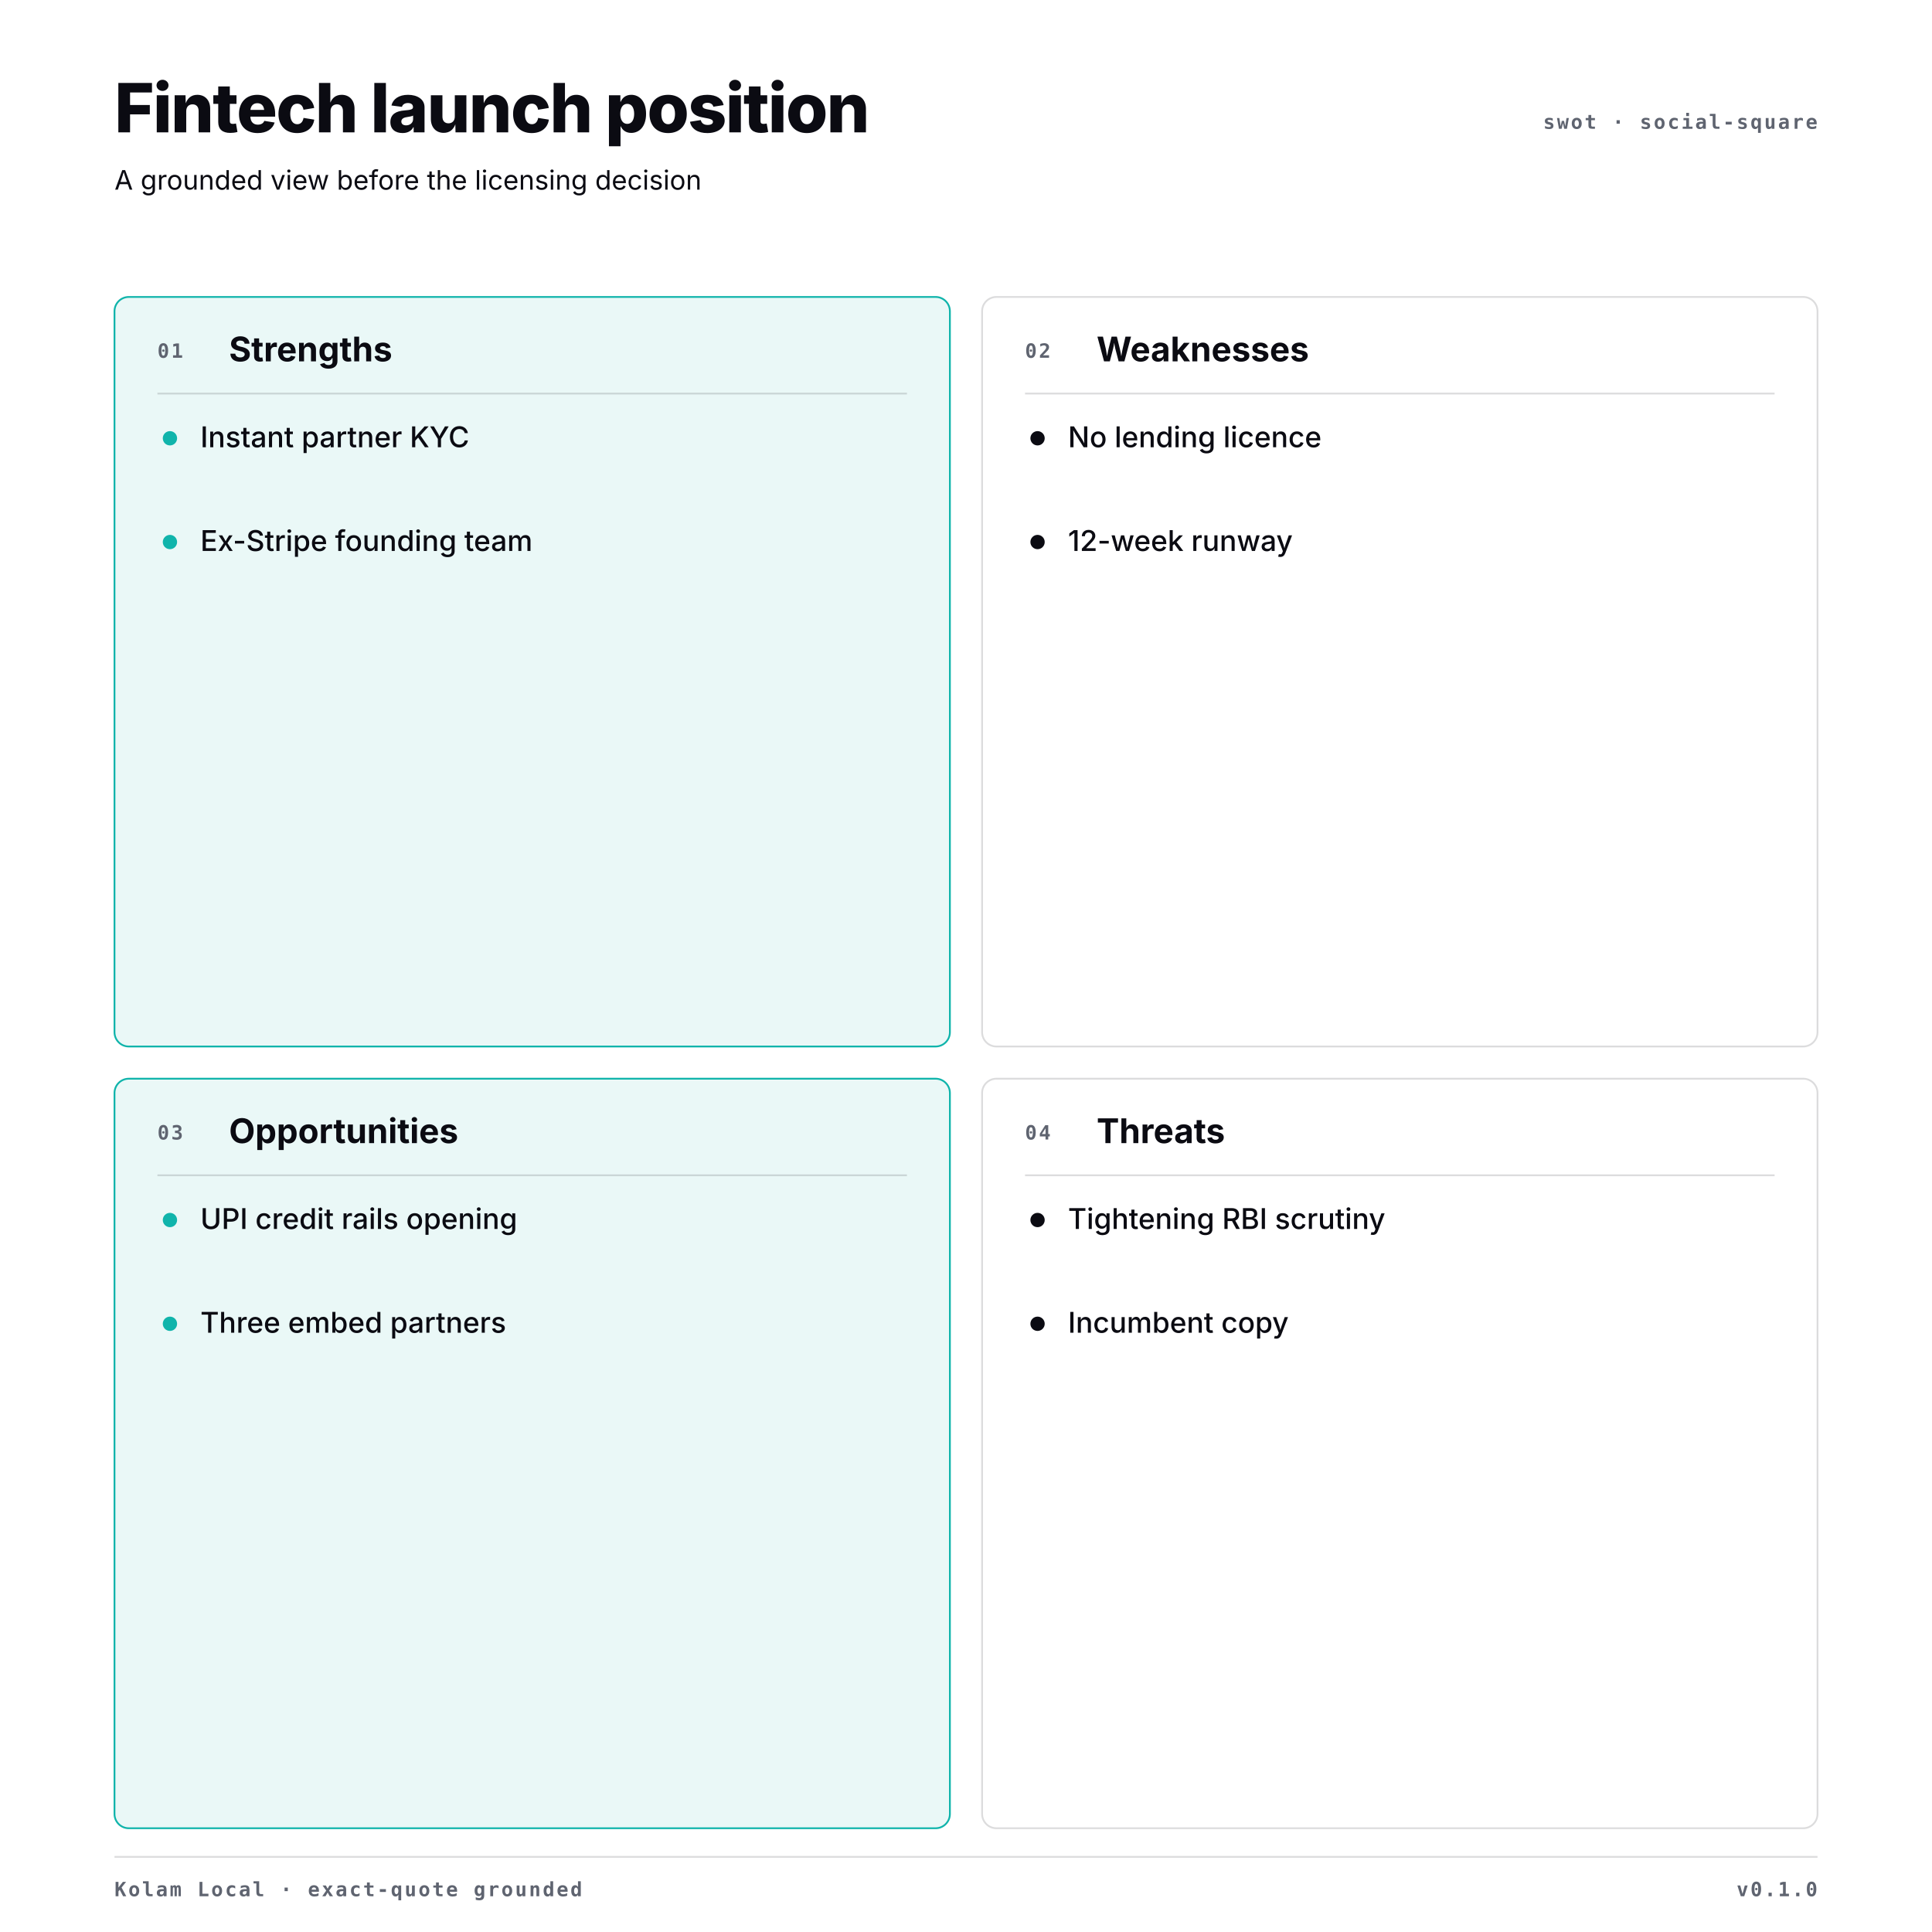
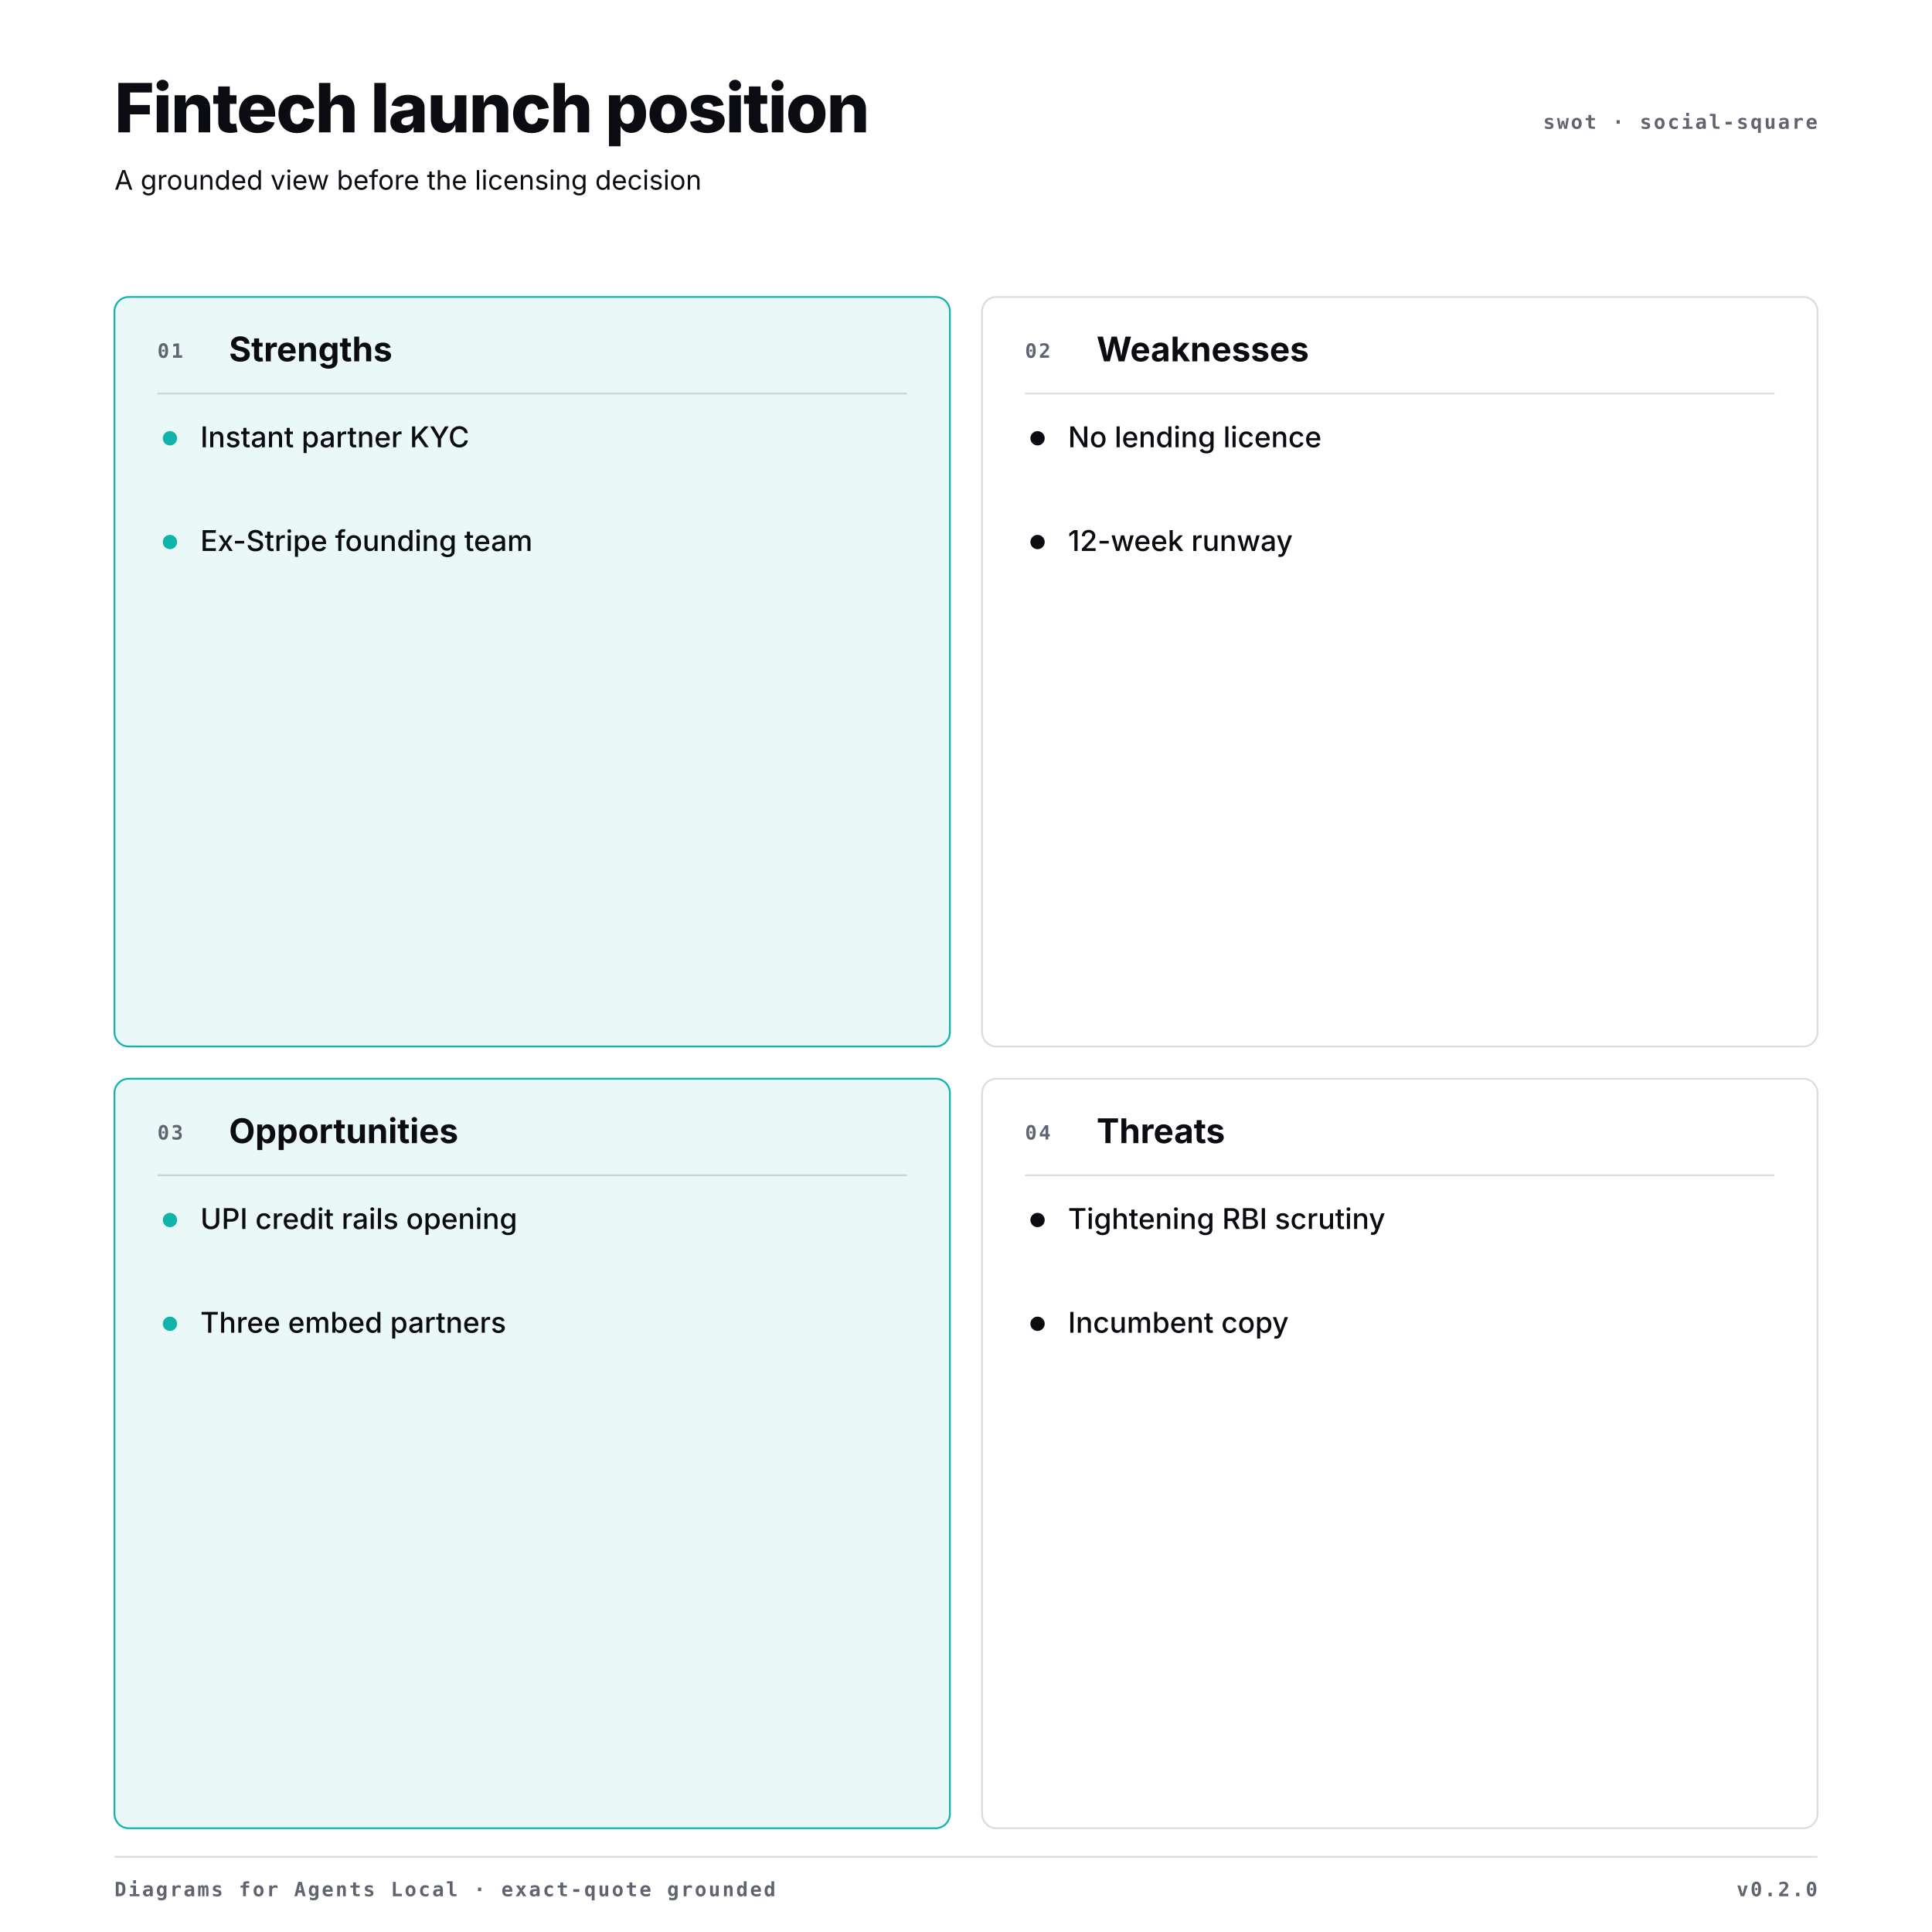
- <svg xmlns="http://www.w3.org/2000/svg" role="img" aria-labelledby="kolam-title kolam-desc" viewBox="0 0 1080 1080" width="1080" height="1080" data-kolam-family="swot">
+ <svg xmlns="http://www.w3.org/2000/svg" role="img" aria-labelledby="diagrams-for-agents-title diagrams-for-agents-desc" viewBox="0 0 1080 1080" width="1080" height="1080" data-diagrams-for-agents-family="swot">
  <style>
    :root{--paper:#ffffff;--paper-2:#ffffff;--ink:#0b0b12;--muted:#5f6470;--accent:#10b4ab;--accent-soft:#10b4ab16;--rule:#0b0b1224;--rule-strong:#0b0b1266}
    text{font-family:Inter, Arial, sans-serif;fill:#0b0b12}
    .eyebrow,.axis,.edge-label{font-family:ui-monospace,SFMono-Regular,Menlo,monospace;text-transform:uppercase;letter-spacing:.1em;fill:#5f6470}
    .eyebrow{font-size:11px;font-weight:700}.axis{font-size:11px;font-weight:650}.edge-label{font-size:10px;font-weight:650}
  </style>
  <defs>
    <marker id="arrow" markerWidth="8" markerHeight="6" refX="7" refY="3" orient="auto">
      <path d="M0 0L8 3L0 6Z" fill="#5f6470" />
    </marker>
  </defs>
  <rect width="100%" height="100%" fill="#ffffff" />
  <text x="64" y="74" font-size="38" font-weight="760" letter-spacing="-.02em">Fintech launch position</text>
  <text x="64" y="106" font-size="15" fill="#5f6470">A grounded view before the licensing decision</text>
  <text x="1016" y="72" text-anchor="end" class="eyebrow">swot · social-square</text>
  <g>
    <rect x="64" y="166" width="467" height="419" rx="8" fill="#10b4ab16" stroke="#10b4ab" />
    <text x="88" y="200" class="eyebrow">01</text>
    <text x="128" y="202" font-size="19" font-weight="700">Strengths</text>
    <line x1="88" y1="220" x2="507" y2="220" stroke="#0b0b1224" />
    <circle cx="95" cy="245" r="4" fill="#10b4ab" />
    <text x="112" y="250" text-anchor="start" font-size="16" font-weight="500" fill="#0b0b12" class="">
      <tspan x="112" dy="0">Instant partner KYC</tspan>
    </text>
    <circle cx="95" cy="303" r="4" fill="#10b4ab" />
    <text x="112" y="308" text-anchor="start" font-size="16" font-weight="500" fill="#0b0b12" class="">
      <tspan x="112" dy="0">Ex-Stripe founding team</tspan>
    </text>
  </g>
  <g>
    <rect x="549" y="166" width="467" height="419" rx="8" fill="#ffffff" stroke="#0b0b1224" />
    <text x="573" y="200" class="eyebrow">02</text>
    <text x="613" y="202" font-size="19" font-weight="700">Weaknesses</text>
    <line x1="573" y1="220" x2="992" y2="220" stroke="#0b0b1224" />
    <circle cx="580" cy="245" r="4" fill="#0b0b12" />
    <text x="597" y="250" text-anchor="start" font-size="16" font-weight="500" fill="#0b0b12" class="">
      <tspan x="597" dy="0">No lending licence</tspan>
    </text>
    <circle cx="580" cy="303" r="4" fill="#0b0b12" />
    <text x="597" y="308" text-anchor="start" font-size="16" font-weight="500" fill="#0b0b12" class="">
      <tspan x="597" dy="0">12-week runway</tspan>
    </text>
  </g>
  <g>
    <rect x="64" y="603" width="467" height="419" rx="8" fill="#10b4ab16" stroke="#10b4ab" />
    <text x="88" y="637" class="eyebrow">03</text>
    <text x="128" y="639" font-size="19" font-weight="700">Opportunities</text>
    <line x1="88" y1="657" x2="507" y2="657" stroke="#0b0b1224" />
    <circle cx="95" cy="682" r="4" fill="#10b4ab" />
    <text x="112" y="687" text-anchor="start" font-size="16" font-weight="500" fill="#0b0b12" class="">
      <tspan x="112" dy="0">UPI credit rails opening</tspan>
    </text>
    <circle cx="95" cy="740" r="4" fill="#10b4ab" />
    <text x="112" y="745" text-anchor="start" font-size="16" font-weight="500" fill="#0b0b12" class="">
      <tspan x="112" dy="0">Three embed partners</tspan>
    </text>
  </g>
  <g>
    <rect x="549" y="603" width="467" height="419" rx="8" fill="#ffffff" stroke="#0b0b1224" />
    <text x="573" y="637" class="eyebrow">04</text>
    <text x="613" y="639" font-size="19" font-weight="700">Threats</text>
    <line x1="573" y1="657" x2="992" y2="657" stroke="#0b0b1224" />
    <circle cx="580" cy="682" r="4" fill="#0b0b12" />
    <text x="597" y="687" text-anchor="start" font-size="16" font-weight="500" fill="#0b0b12" class="">
      <tspan x="597" dy="0">Tightening RBI scrutiny</tspan>
    </text>
    <circle cx="580" cy="740" r="4" fill="#0b0b12" />
    <text x="597" y="745" text-anchor="start" font-size="16" font-weight="500" fill="#0b0b12" class="">
      <tspan x="597" dy="0">Incumbent copy</tspan>
    </text>
  </g>
  <line x1="64" y1="1038" x2="1016" y2="1038" stroke="#0b0b1224" />
-   <text x="64" y="1060" class="eyebrow">Kolam Local · exact-quote grounded</text>
-   <text x="1016" y="1060" text-anchor="end" class="eyebrow">v0.1.0</text>
+   <text x="64" y="1060" class="eyebrow">Diagrams for Agents Local · exact-quote grounded</text>
+   <text x="1016" y="1060" text-anchor="end" class="eyebrow">v0.2.0</text>
</svg>
